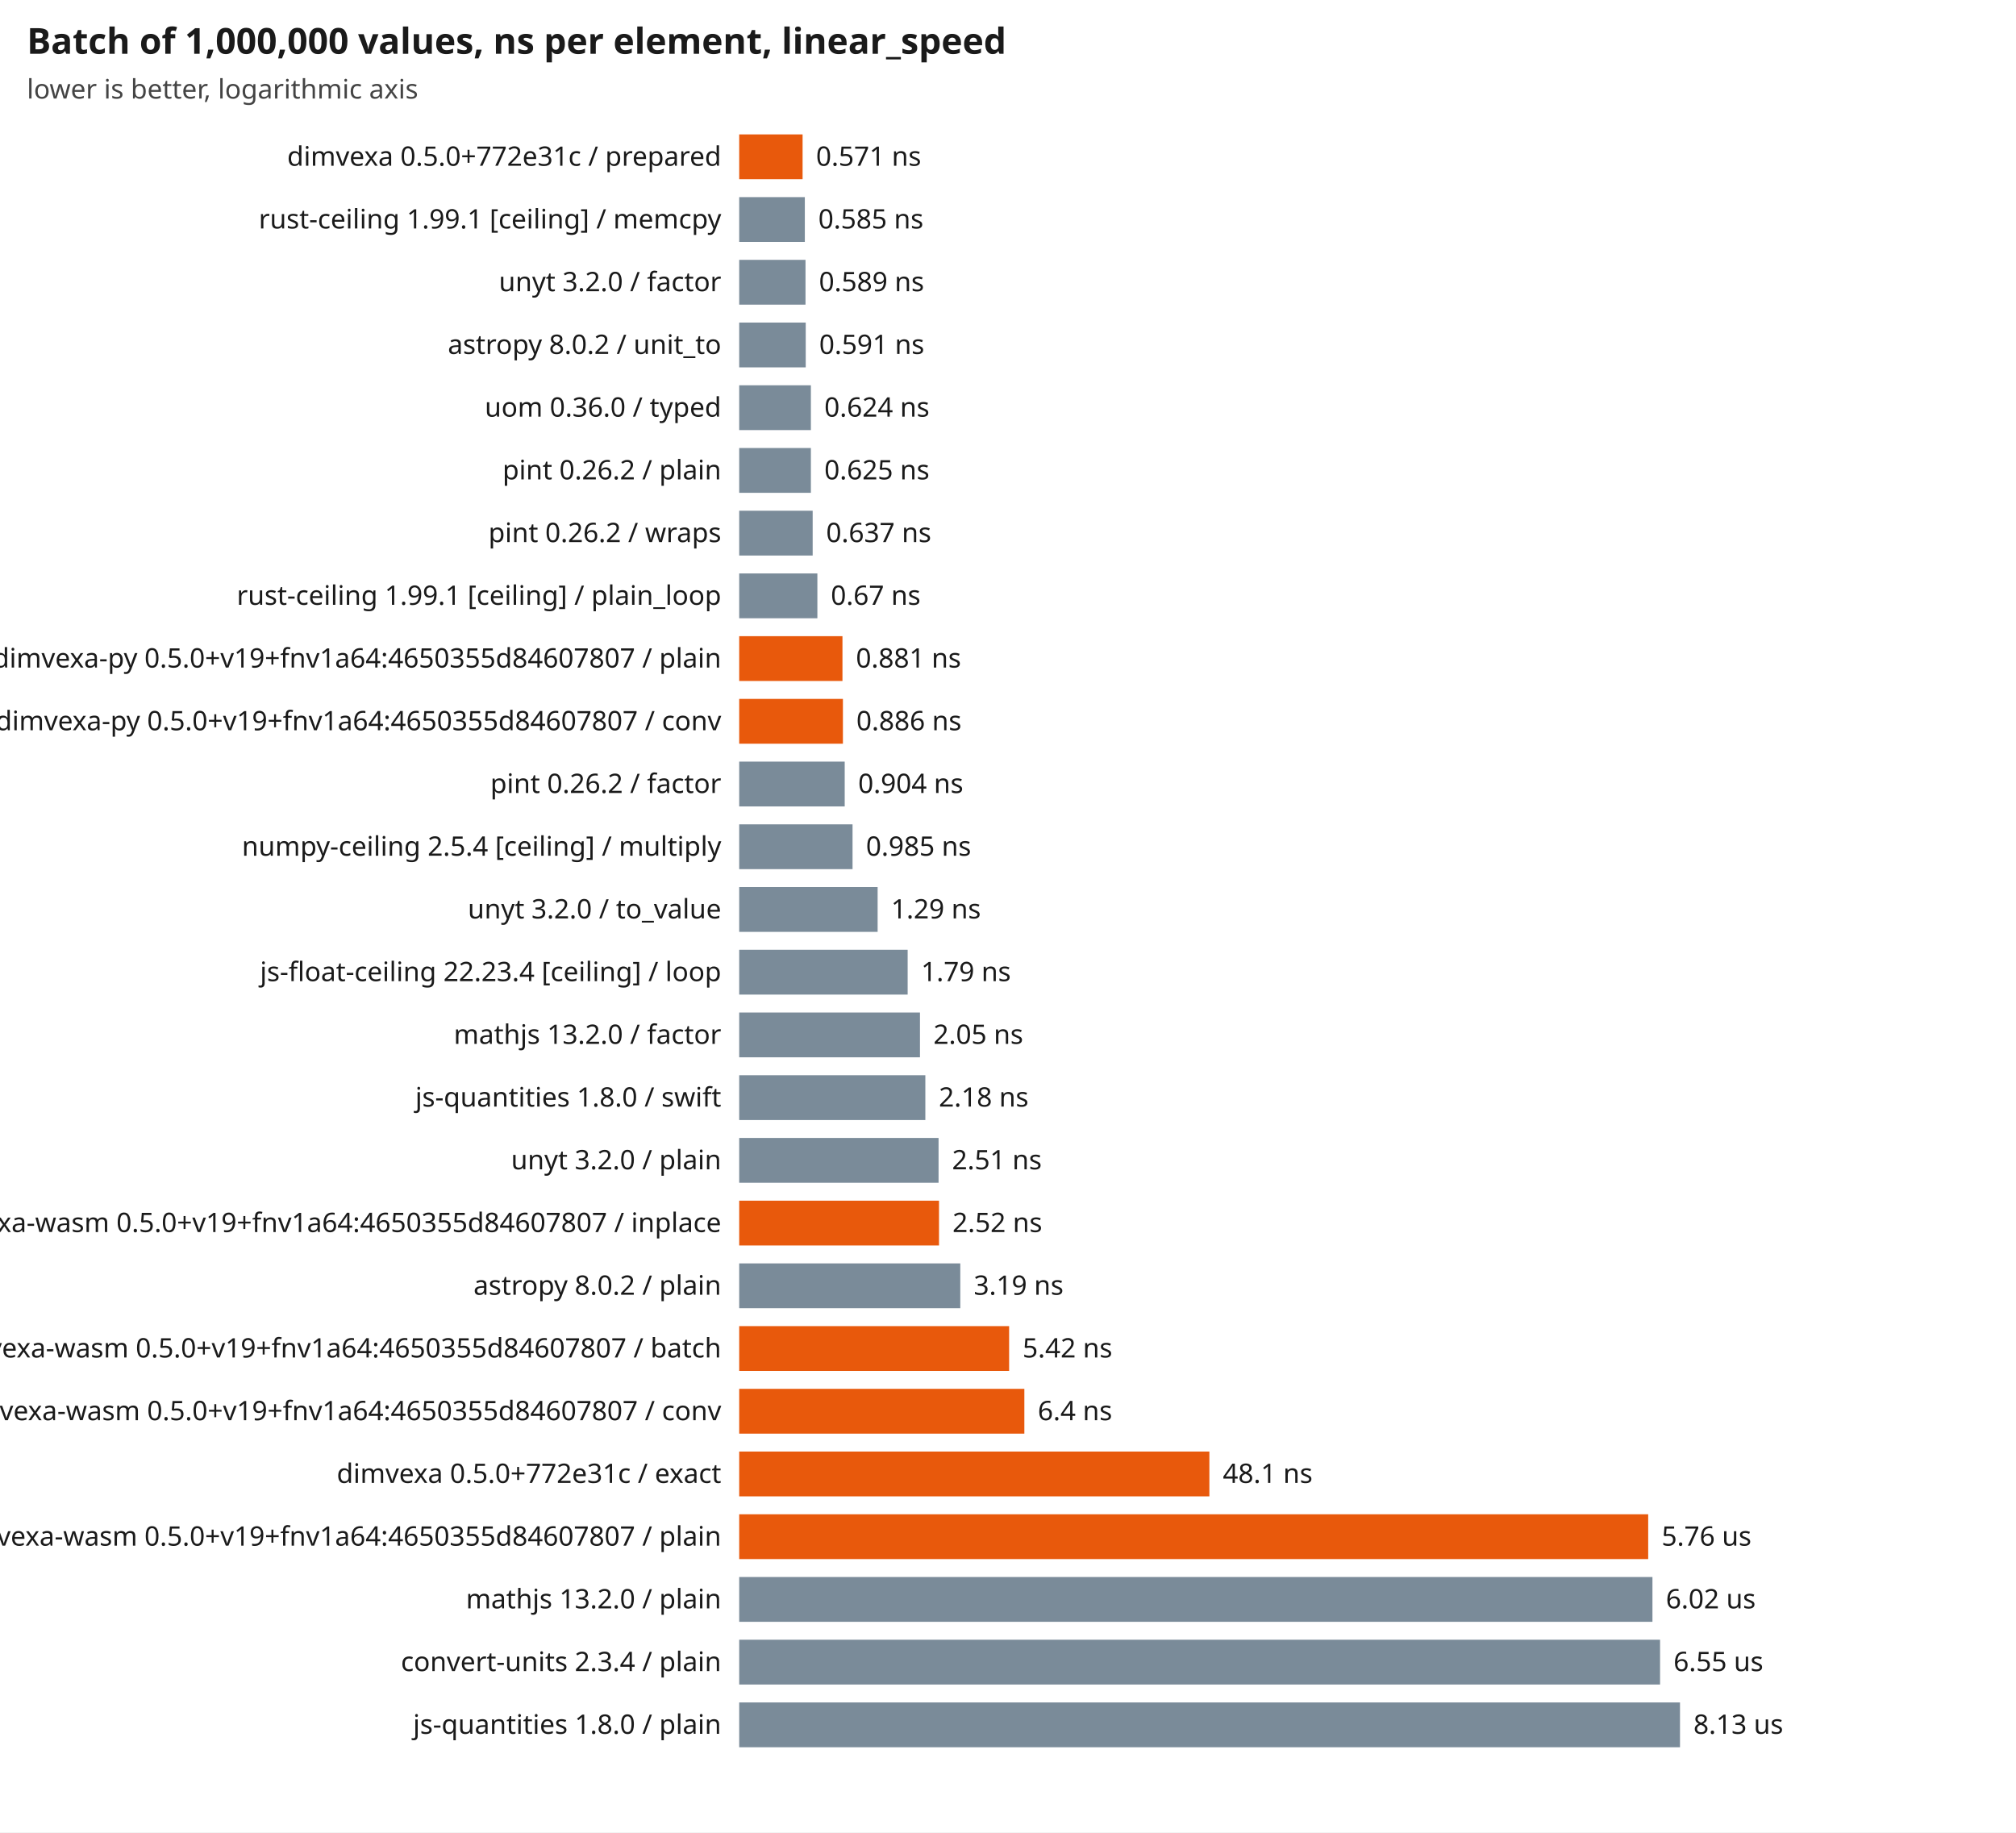
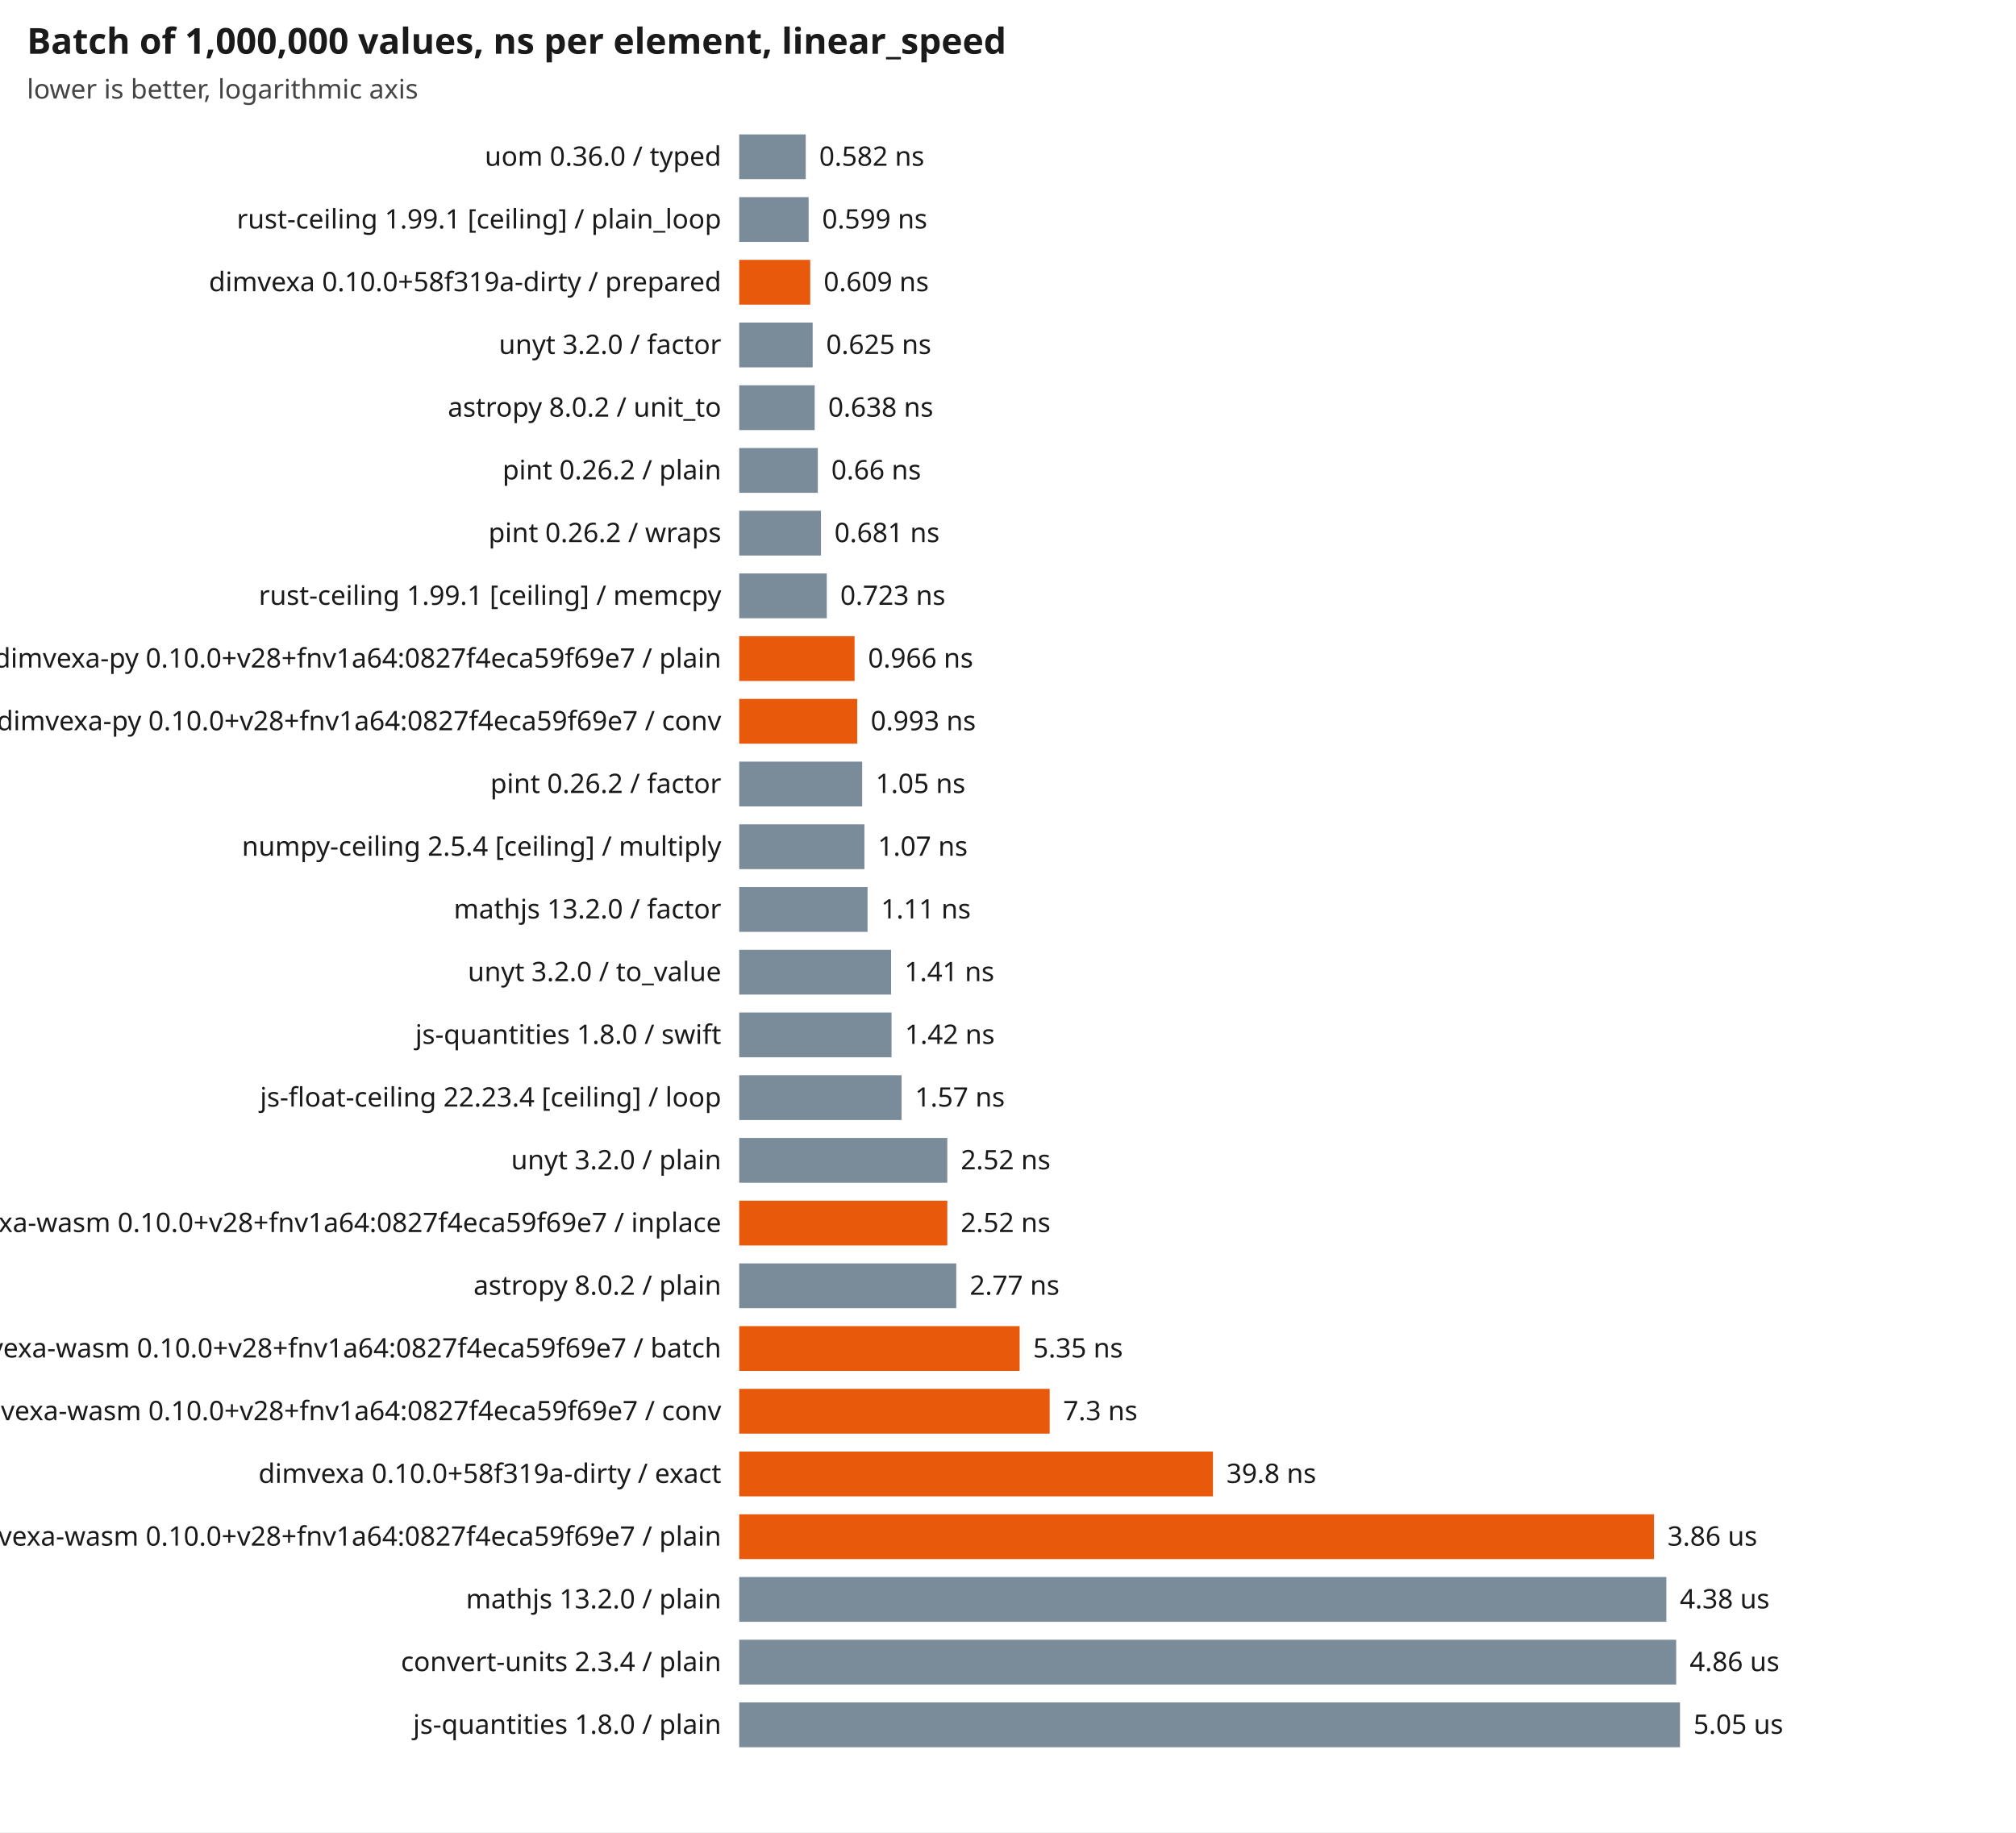
<svg xmlns="http://www.w3.org/2000/svg" width="900" height="818" viewBox="0 0 900 818" role="img" aria-label="Batch of 1,000,000 values, ns per element, linear_speed">
  <rect width="900" height="818" fill="#ffffff" />
  <text x="12" y="24" font-family="sans-serif" font-size="16" font-weight="bold" fill="#1a1a1a">Batch of 1,000,000 values, ns per element, linear_speed</text>
  <text x="12" y="44" font-family="sans-serif" font-size="12" fill="#444444">lower is better, logarithmic axis</text>
-   <text x="322" y="74" text-anchor="end" font-family="sans-serif" font-size="12" fill="#1a1a1a">dimvexa 0.5.0+772e31c / prepared</text>
-   <rect x="330" y="60" width="28.3" height="20" fill="#e8590c" />
-   <text x="364.3" y="74" font-family="sans-serif" font-size="12" fill="#1a1a1a">0.571 ns</text>
-   <text x="322" y="102" text-anchor="end" font-family="sans-serif" font-size="12" fill="#1a1a1a">rust-ceiling 1.99.1 [ceiling] / memcpy</text>
-   <rect x="330" y="88" width="29.3" height="20" fill="#7a8b99" />
-   <text x="365.3" y="102" font-family="sans-serif" font-size="12" fill="#1a1a1a">0.585 ns</text>
-   <text x="322" y="130" text-anchor="end" font-family="sans-serif" font-size="12" fill="#1a1a1a">unyt 3.2.0 / factor</text>
-   <rect x="330" y="116" width="29.6" height="20" fill="#7a8b99" />
-   <text x="365.6" y="130" font-family="sans-serif" font-size="12" fill="#1a1a1a">0.589 ns</text>
-   <text x="322" y="158" text-anchor="end" font-family="sans-serif" font-size="12" fill="#1a1a1a">astropy 8.0.2 / unit_to</text>
-   <rect x="330" y="144" width="29.7" height="20" fill="#7a8b99" />
-   <text x="365.7" y="158" font-family="sans-serif" font-size="12" fill="#1a1a1a">0.591 ns</text>
-   <text x="322" y="186" text-anchor="end" font-family="sans-serif" font-size="12" fill="#1a1a1a">uom 0.36.0 / typed</text>
-   <rect x="330" y="172" width="32.0" height="20" fill="#7a8b99" />
-   <text x="368.0" y="186" font-family="sans-serif" font-size="12" fill="#1a1a1a">0.624 ns</text>
+   <text x="322" y="74" text-anchor="end" font-family="sans-serif" font-size="12" fill="#1a1a1a">uom 0.36.0 / typed</text>
+   <rect x="330" y="60" width="29.7" height="20" fill="#7a8b99" />
+   <text x="365.7" y="74" font-family="sans-serif" font-size="12" fill="#1a1a1a">0.582 ns</text>
+   <text x="322" y="102" text-anchor="end" font-family="sans-serif" font-size="12" fill="#1a1a1a">rust-ceiling 1.99.1 [ceiling] / plain_loop</text>
+   <rect x="330" y="88" width="31.0" height="20" fill="#7a8b99" />
+   <text x="367.0" y="102" font-family="sans-serif" font-size="12" fill="#1a1a1a">0.599 ns</text>
+   <text x="322" y="130" text-anchor="end" font-family="sans-serif" font-size="12" fill="#1a1a1a">dimvexa 0.10.0+58f319a-dirty / prepared</text>
+   <rect x="330" y="116" width="31.7" height="20" fill="#e8590c" />
+   <text x="367.7" y="130" font-family="sans-serif" font-size="12" fill="#1a1a1a">0.609 ns</text>
+   <text x="322" y="158" text-anchor="end" font-family="sans-serif" font-size="12" fill="#1a1a1a">unyt 3.2.0 / factor</text>
+   <rect x="330" y="144" width="32.8" height="20" fill="#7a8b99" />
+   <text x="368.8" y="158" font-family="sans-serif" font-size="12" fill="#1a1a1a">0.625 ns</text>
+   <text x="322" y="186" text-anchor="end" font-family="sans-serif" font-size="12" fill="#1a1a1a">astropy 8.0.2 / unit_to</text>
+   <rect x="330" y="172" width="33.7" height="20" fill="#7a8b99" />
+   <text x="369.7" y="186" font-family="sans-serif" font-size="12" fill="#1a1a1a">0.638 ns</text>
  <text x="322" y="214" text-anchor="end" font-family="sans-serif" font-size="12" fill="#1a1a1a">pint 0.26.2 / plain</text>
-   <rect x="330" y="200" width="32.0" height="20" fill="#7a8b99" />
-   <text x="368.0" y="214" font-family="sans-serif" font-size="12" fill="#1a1a1a">0.625 ns</text>
+   <rect x="330" y="200" width="35.1" height="20" fill="#7a8b99" />
+   <text x="371.1" y="214" font-family="sans-serif" font-size="12" fill="#1a1a1a">0.66 ns</text>
  <text x="322" y="242" text-anchor="end" font-family="sans-serif" font-size="12" fill="#1a1a1a">pint 0.26.2 / wraps</text>
-   <rect x="330" y="228" width="32.8" height="20" fill="#7a8b99" />
-   <text x="368.8" y="242" font-family="sans-serif" font-size="12" fill="#1a1a1a">0.637 ns</text>
-   <text x="322" y="270" text-anchor="end" font-family="sans-serif" font-size="12" fill="#1a1a1a">rust-ceiling 1.99.1 [ceiling] / plain_loop</text>
-   <rect x="330" y="256" width="34.9" height="20" fill="#7a8b99" />
-   <text x="370.9" y="270" font-family="sans-serif" font-size="12" fill="#1a1a1a">0.67 ns</text>
-   <text x="322" y="298" text-anchor="end" font-family="sans-serif" font-size="12" fill="#1a1a1a">dimvexa-py 0.5.0+v19+fnv1a64:4650355d84607807 / plain</text>
-   <rect x="330" y="284" width="46.1" height="20" fill="#e8590c" />
-   <text x="382.1" y="298" font-family="sans-serif" font-size="12" fill="#1a1a1a">0.881 ns</text>
-   <text x="322" y="326" text-anchor="end" font-family="sans-serif" font-size="12" fill="#1a1a1a">dimvexa-py 0.5.0+v19+fnv1a64:4650355d84607807 / conv</text>
-   <rect x="330" y="312" width="46.3" height="20" fill="#e8590c" />
-   <text x="382.3" y="326" font-family="sans-serif" font-size="12" fill="#1a1a1a">0.886 ns</text>
+   <rect x="330" y="228" width="36.5" height="20" fill="#7a8b99" />
+   <text x="372.5" y="242" font-family="sans-serif" font-size="12" fill="#1a1a1a">0.681 ns</text>
+   <text x="322" y="270" text-anchor="end" font-family="sans-serif" font-size="12" fill="#1a1a1a">rust-ceiling 1.99.1 [ceiling] / memcpy</text>
+   <rect x="330" y="256" width="39.1" height="20" fill="#7a8b99" />
+   <text x="375.1" y="270" font-family="sans-serif" font-size="12" fill="#1a1a1a">0.723 ns</text>
+   <text x="322" y="298" text-anchor="end" font-family="sans-serif" font-size="12" fill="#1a1a1a">dimvexa-py 0.10.0+v28+fnv1a64:0827f4eca59f69e7 / plain</text>
+   <rect x="330" y="284" width="51.5" height="20" fill="#e8590c" />
+   <text x="387.5" y="298" font-family="sans-serif" font-size="12" fill="#1a1a1a">0.966 ns</text>
+   <text x="322" y="326" text-anchor="end" font-family="sans-serif" font-size="12" fill="#1a1a1a">dimvexa-py 0.10.0+v28+fnv1a64:0827f4eca59f69e7 / conv</text>
+   <rect x="330" y="312" width="52.7" height="20" fill="#e8590c" />
+   <text x="388.7" y="326" font-family="sans-serif" font-size="12" fill="#1a1a1a">0.993 ns</text>
  <text x="322" y="354" text-anchor="end" font-family="sans-serif" font-size="12" fill="#1a1a1a">pint 0.26.2 / factor</text>
-   <rect x="330" y="340" width="47.1" height="20" fill="#7a8b99" />
-   <text x="383.1" y="354" font-family="sans-serif" font-size="12" fill="#1a1a1a">0.904 ns</text>
+   <rect x="330" y="340" width="54.9" height="20" fill="#7a8b99" />
+   <text x="390.9" y="354" font-family="sans-serif" font-size="12" fill="#1a1a1a">1.05 ns</text>
  <text x="322" y="382" text-anchor="end" font-family="sans-serif" font-size="12" fill="#1a1a1a">numpy-ceiling 2.5.4 [ceiling] / multiply</text>
-   <rect x="330" y="368" width="50.6" height="20" fill="#7a8b99" />
-   <text x="386.6" y="382" font-family="sans-serif" font-size="12" fill="#1a1a1a">0.985 ns</text>
-   <text x="322" y="410" text-anchor="end" font-family="sans-serif" font-size="12" fill="#1a1a1a">unyt 3.2.0 / to_value</text>
-   <rect x="330" y="396" width="61.8" height="20" fill="#7a8b99" />
-   <text x="397.8" y="410" font-family="sans-serif" font-size="12" fill="#1a1a1a">1.29 ns</text>
-   <text x="322" y="438" text-anchor="end" font-family="sans-serif" font-size="12" fill="#1a1a1a">js-float-ceiling 22.23.4 [ceiling] / loop</text>
-   <rect x="330" y="424" width="75.2" height="20" fill="#7a8b99" />
-   <text x="411.2" y="438" font-family="sans-serif" font-size="12" fill="#1a1a1a">1.79 ns</text>
-   <text x="322" y="466" text-anchor="end" font-family="sans-serif" font-size="12" fill="#1a1a1a">mathjs 13.2.0 / factor</text>
-   <rect x="330" y="452" width="80.7" height="20" fill="#7a8b99" />
-   <text x="416.7" y="466" font-family="sans-serif" font-size="12" fill="#1a1a1a">2.05 ns</text>
-   <text x="322" y="494" text-anchor="end" font-family="sans-serif" font-size="12" fill="#1a1a1a">js-quantities 1.8.0 / swift</text>
-   <rect x="330" y="480" width="83.1" height="20" fill="#7a8b99" />
-   <text x="419.1" y="494" font-family="sans-serif" font-size="12" fill="#1a1a1a">2.18 ns</text>
+   <rect x="330" y="368" width="55.9" height="20" fill="#7a8b99" />
+   <text x="391.9" y="382" font-family="sans-serif" font-size="12" fill="#1a1a1a">1.07 ns</text>
+   <text x="322" y="410" text-anchor="end" font-family="sans-serif" font-size="12" fill="#1a1a1a">mathjs 13.2.0 / factor</text>
+   <rect x="330" y="396" width="57.3" height="20" fill="#7a8b99" />
+   <text x="393.3" y="410" font-family="sans-serif" font-size="12" fill="#1a1a1a">1.11 ns</text>
+   <text x="322" y="438" text-anchor="end" font-family="sans-serif" font-size="12" fill="#1a1a1a">unyt 3.2.0 / to_value</text>
+   <rect x="330" y="424" width="67.8" height="20" fill="#7a8b99" />
+   <text x="403.8" y="438" font-family="sans-serif" font-size="12" fill="#1a1a1a">1.41 ns</text>
+   <text x="322" y="466" text-anchor="end" font-family="sans-serif" font-size="12" fill="#1a1a1a">js-quantities 1.8.0 / swift</text>
+   <rect x="330" y="452" width="68.0" height="20" fill="#7a8b99" />
+   <text x="404.0" y="466" font-family="sans-serif" font-size="12" fill="#1a1a1a">1.42 ns</text>
+   <text x="322" y="494" text-anchor="end" font-family="sans-serif" font-size="12" fill="#1a1a1a">js-float-ceiling 22.23.4 [ceiling] / loop</text>
+   <rect x="330" y="480" width="72.5" height="20" fill="#7a8b99" />
+   <text x="408.5" y="494" font-family="sans-serif" font-size="12" fill="#1a1a1a">1.57 ns</text>
  <text x="322" y="522" text-anchor="end" font-family="sans-serif" font-size="12" fill="#1a1a1a">unyt 3.2.0 / plain</text>
-   <rect x="330" y="508" width="89.0" height="20" fill="#7a8b99" />
-   <text x="425.0" y="522" font-family="sans-serif" font-size="12" fill="#1a1a1a">2.51 ns</text>
-   <text x="322" y="550" text-anchor="end" font-family="sans-serif" font-size="12" fill="#1a1a1a">dimvexa-wasm 0.5.0+v19+fnv1a64:4650355d84607807 / inplace</text>
-   <rect x="330" y="536" width="89.2" height="20" fill="#e8590c" />
-   <text x="425.2" y="550" font-family="sans-serif" font-size="12" fill="#1a1a1a">2.52 ns</text>
+   <rect x="330" y="508" width="92.9" height="20" fill="#7a8b99" />
+   <text x="428.9" y="522" font-family="sans-serif" font-size="12" fill="#1a1a1a">2.52 ns</text>
+   <text x="322" y="550" text-anchor="end" font-family="sans-serif" font-size="12" fill="#1a1a1a">dimvexa-wasm 0.10.0+v28+fnv1a64:0827f4eca59f69e7 / inplace</text>
+   <rect x="330" y="536" width="92.9" height="20" fill="#e8590c" />
+   <text x="428.9" y="550" font-family="sans-serif" font-size="12" fill="#1a1a1a">2.52 ns</text>
  <text x="322" y="578" text-anchor="end" font-family="sans-serif" font-size="12" fill="#1a1a1a">astropy 8.0.2 / plain</text>
-   <rect x="330" y="564" width="98.7" height="20" fill="#7a8b99" />
-   <text x="434.7" y="578" font-family="sans-serif" font-size="12" fill="#1a1a1a">3.19 ns</text>
-   <text x="322" y="606" text-anchor="end" font-family="sans-serif" font-size="12" fill="#1a1a1a">dimvexa-wasm 0.5.0+v19+fnv1a64:4650355d84607807 / batch</text>
-   <rect x="330" y="592" width="120.5" height="20" fill="#e8590c" />
-   <text x="456.5" y="606" font-family="sans-serif" font-size="12" fill="#1a1a1a">5.42 ns</text>
-   <text x="322" y="634" text-anchor="end" font-family="sans-serif" font-size="12" fill="#1a1a1a">dimvexa-wasm 0.5.0+v19+fnv1a64:4650355d84607807 / conv</text>
-   <rect x="330" y="620" width="127.3" height="20" fill="#e8590c" />
-   <text x="463.3" y="634" font-family="sans-serif" font-size="12" fill="#1a1a1a">6.4 ns</text>
-   <text x="322" y="662" text-anchor="end" font-family="sans-serif" font-size="12" fill="#1a1a1a">dimvexa 0.5.0+772e31c / exact</text>
-   <rect x="330" y="648" width="209.9" height="20" fill="#e8590c" />
-   <text x="545.9" y="662" font-family="sans-serif" font-size="12" fill="#1a1a1a">48.1 ns</text>
-   <text x="322" y="690" text-anchor="end" font-family="sans-serif" font-size="12" fill="#1a1a1a">dimvexa-wasm 0.5.0+v19+fnv1a64:4650355d84607807 / plain</text>
-   <rect x="330" y="676" width="405.8" height="20" fill="#e8590c" />
-   <text x="741.8" y="690" font-family="sans-serif" font-size="12" fill="#1a1a1a">5.76 us</text>
+   <rect x="330" y="564" width="96.9" height="20" fill="#7a8b99" />
+   <text x="432.9" y="578" font-family="sans-serif" font-size="12" fill="#1a1a1a">2.77 ns</text>
+   <text x="322" y="606" text-anchor="end" font-family="sans-serif" font-size="12" fill="#1a1a1a">dimvexa-wasm 0.10.0+v28+fnv1a64:0827f4eca59f69e7 / batch</text>
+   <rect x="330" y="592" width="125.2" height="20" fill="#e8590c" />
+   <text x="461.2" y="606" font-family="sans-serif" font-size="12" fill="#1a1a1a">5.35 ns</text>
+   <text x="322" y="634" text-anchor="end" font-family="sans-serif" font-size="12" fill="#1a1a1a">dimvexa-wasm 0.10.0+v28+fnv1a64:0827f4eca59f69e7 / conv</text>
+   <rect x="330" y="620" width="138.6" height="20" fill="#e8590c" />
+   <text x="474.6" y="634" font-family="sans-serif" font-size="12" fill="#1a1a1a">7.3 ns</text>
+   <text x="322" y="662" text-anchor="end" font-family="sans-serif" font-size="12" fill="#1a1a1a">dimvexa 0.10.0+58f319a-dirty / exact</text>
+   <rect x="330" y="648" width="211.5" height="20" fill="#e8590c" />
+   <text x="547.5" y="662" font-family="sans-serif" font-size="12" fill="#1a1a1a">39.8 ns</text>
+   <text x="322" y="690" text-anchor="end" font-family="sans-serif" font-size="12" fill="#1a1a1a">dimvexa-wasm 0.10.0+v28+fnv1a64:0827f4eca59f69e7 / plain</text>
+   <rect x="330" y="676" width="408.4" height="20" fill="#e8590c" />
+   <text x="744.4" y="690" font-family="sans-serif" font-size="12" fill="#1a1a1a">3.86 us</text>
  <text x="322" y="718" text-anchor="end" font-family="sans-serif" font-size="12" fill="#1a1a1a">mathjs 13.2.0 / plain</text>
-   <rect x="330" y="704" width="407.7" height="20" fill="#7a8b99" />
-   <text x="743.7" y="718" font-family="sans-serif" font-size="12" fill="#1a1a1a">6.02 us</text>
+   <rect x="330" y="704" width="413.9" height="20" fill="#7a8b99" />
+   <text x="749.9" y="718" font-family="sans-serif" font-size="12" fill="#1a1a1a">4.38 us</text>
  <text x="322" y="746" text-anchor="end" font-family="sans-serif" font-size="12" fill="#1a1a1a">convert-units 2.3.4 / plain</text>
-   <rect x="330" y="732" width="411.1" height="20" fill="#7a8b99" />
-   <text x="747.1" y="746" font-family="sans-serif" font-size="12" fill="#1a1a1a">6.55 us</text>
+   <rect x="330" y="732" width="418.3" height="20" fill="#7a8b99" />
+   <text x="754.3" y="746" font-family="sans-serif" font-size="12" fill="#1a1a1a">4.86 us</text>
  <text x="322" y="774" text-anchor="end" font-family="sans-serif" font-size="12" fill="#1a1a1a">js-quantities 1.8.0 / plain</text>
  <rect x="330" y="760" width="420.0" height="20" fill="#7a8b99" />
-   <text x="756.0" y="774" font-family="sans-serif" font-size="12" fill="#1a1a1a">8.13 us</text>
+   <text x="756.0" y="774" font-family="sans-serif" font-size="12" fill="#1a1a1a">5.05 us</text>
</svg>
